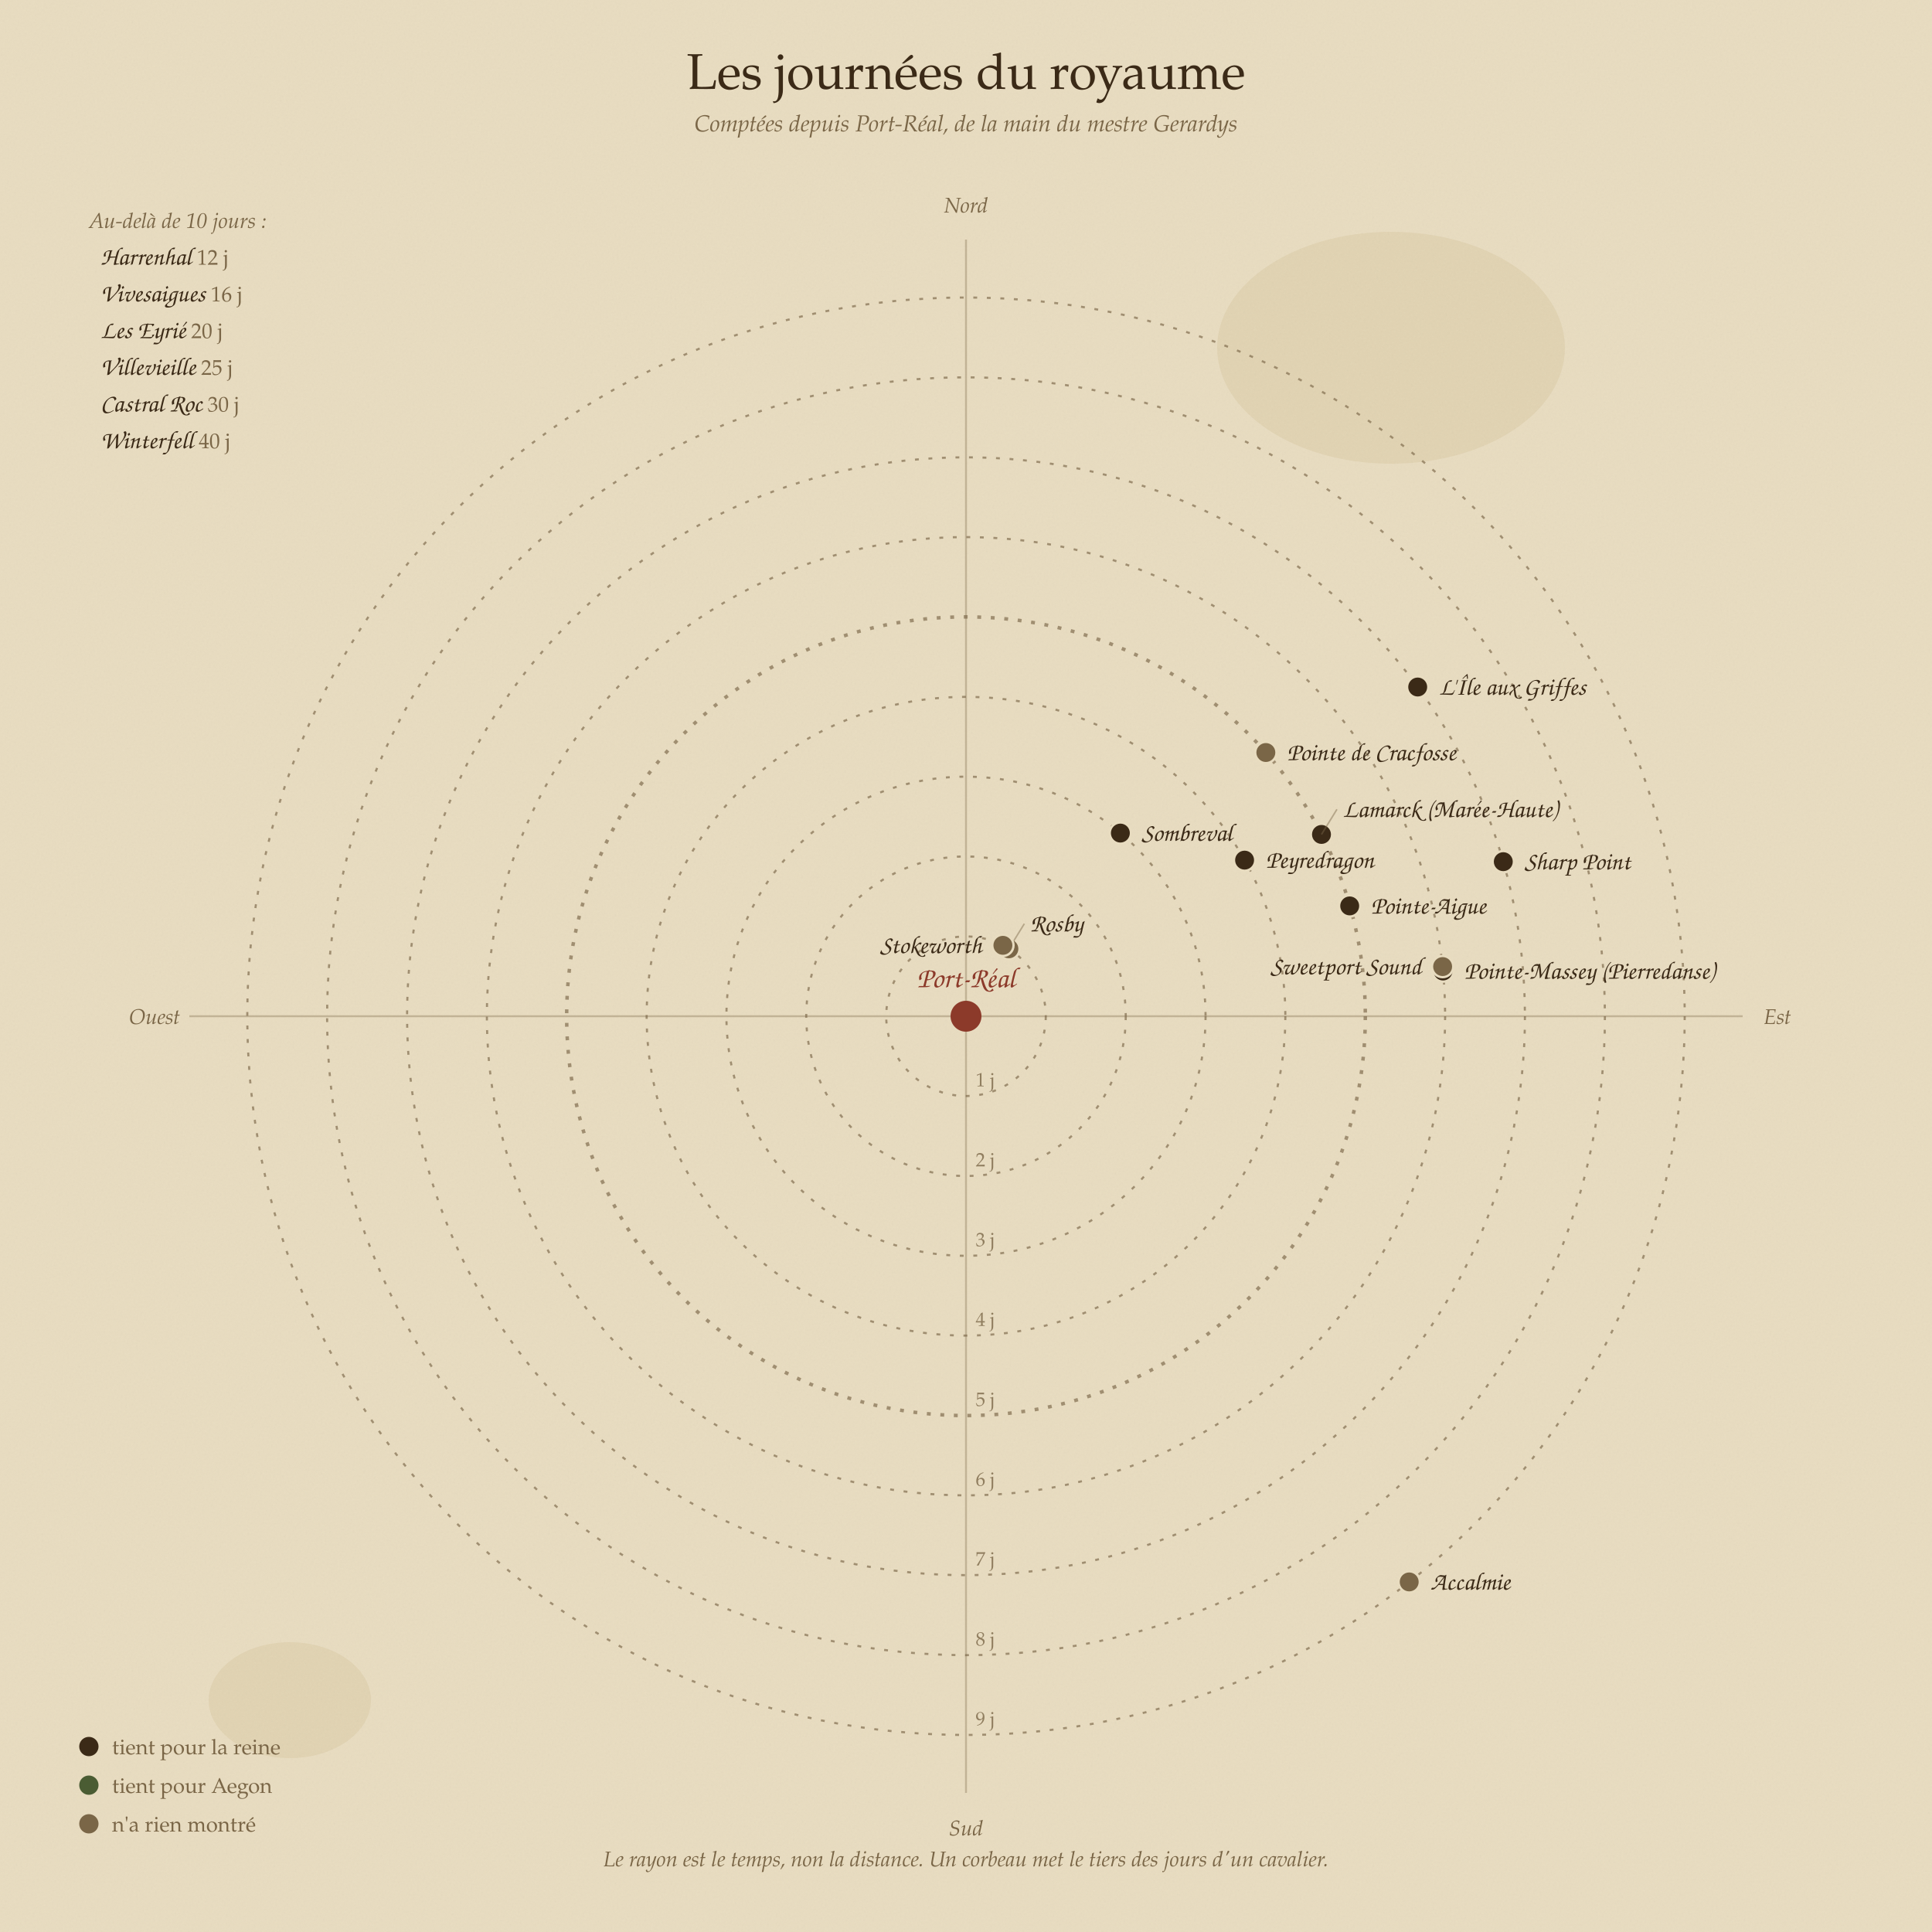
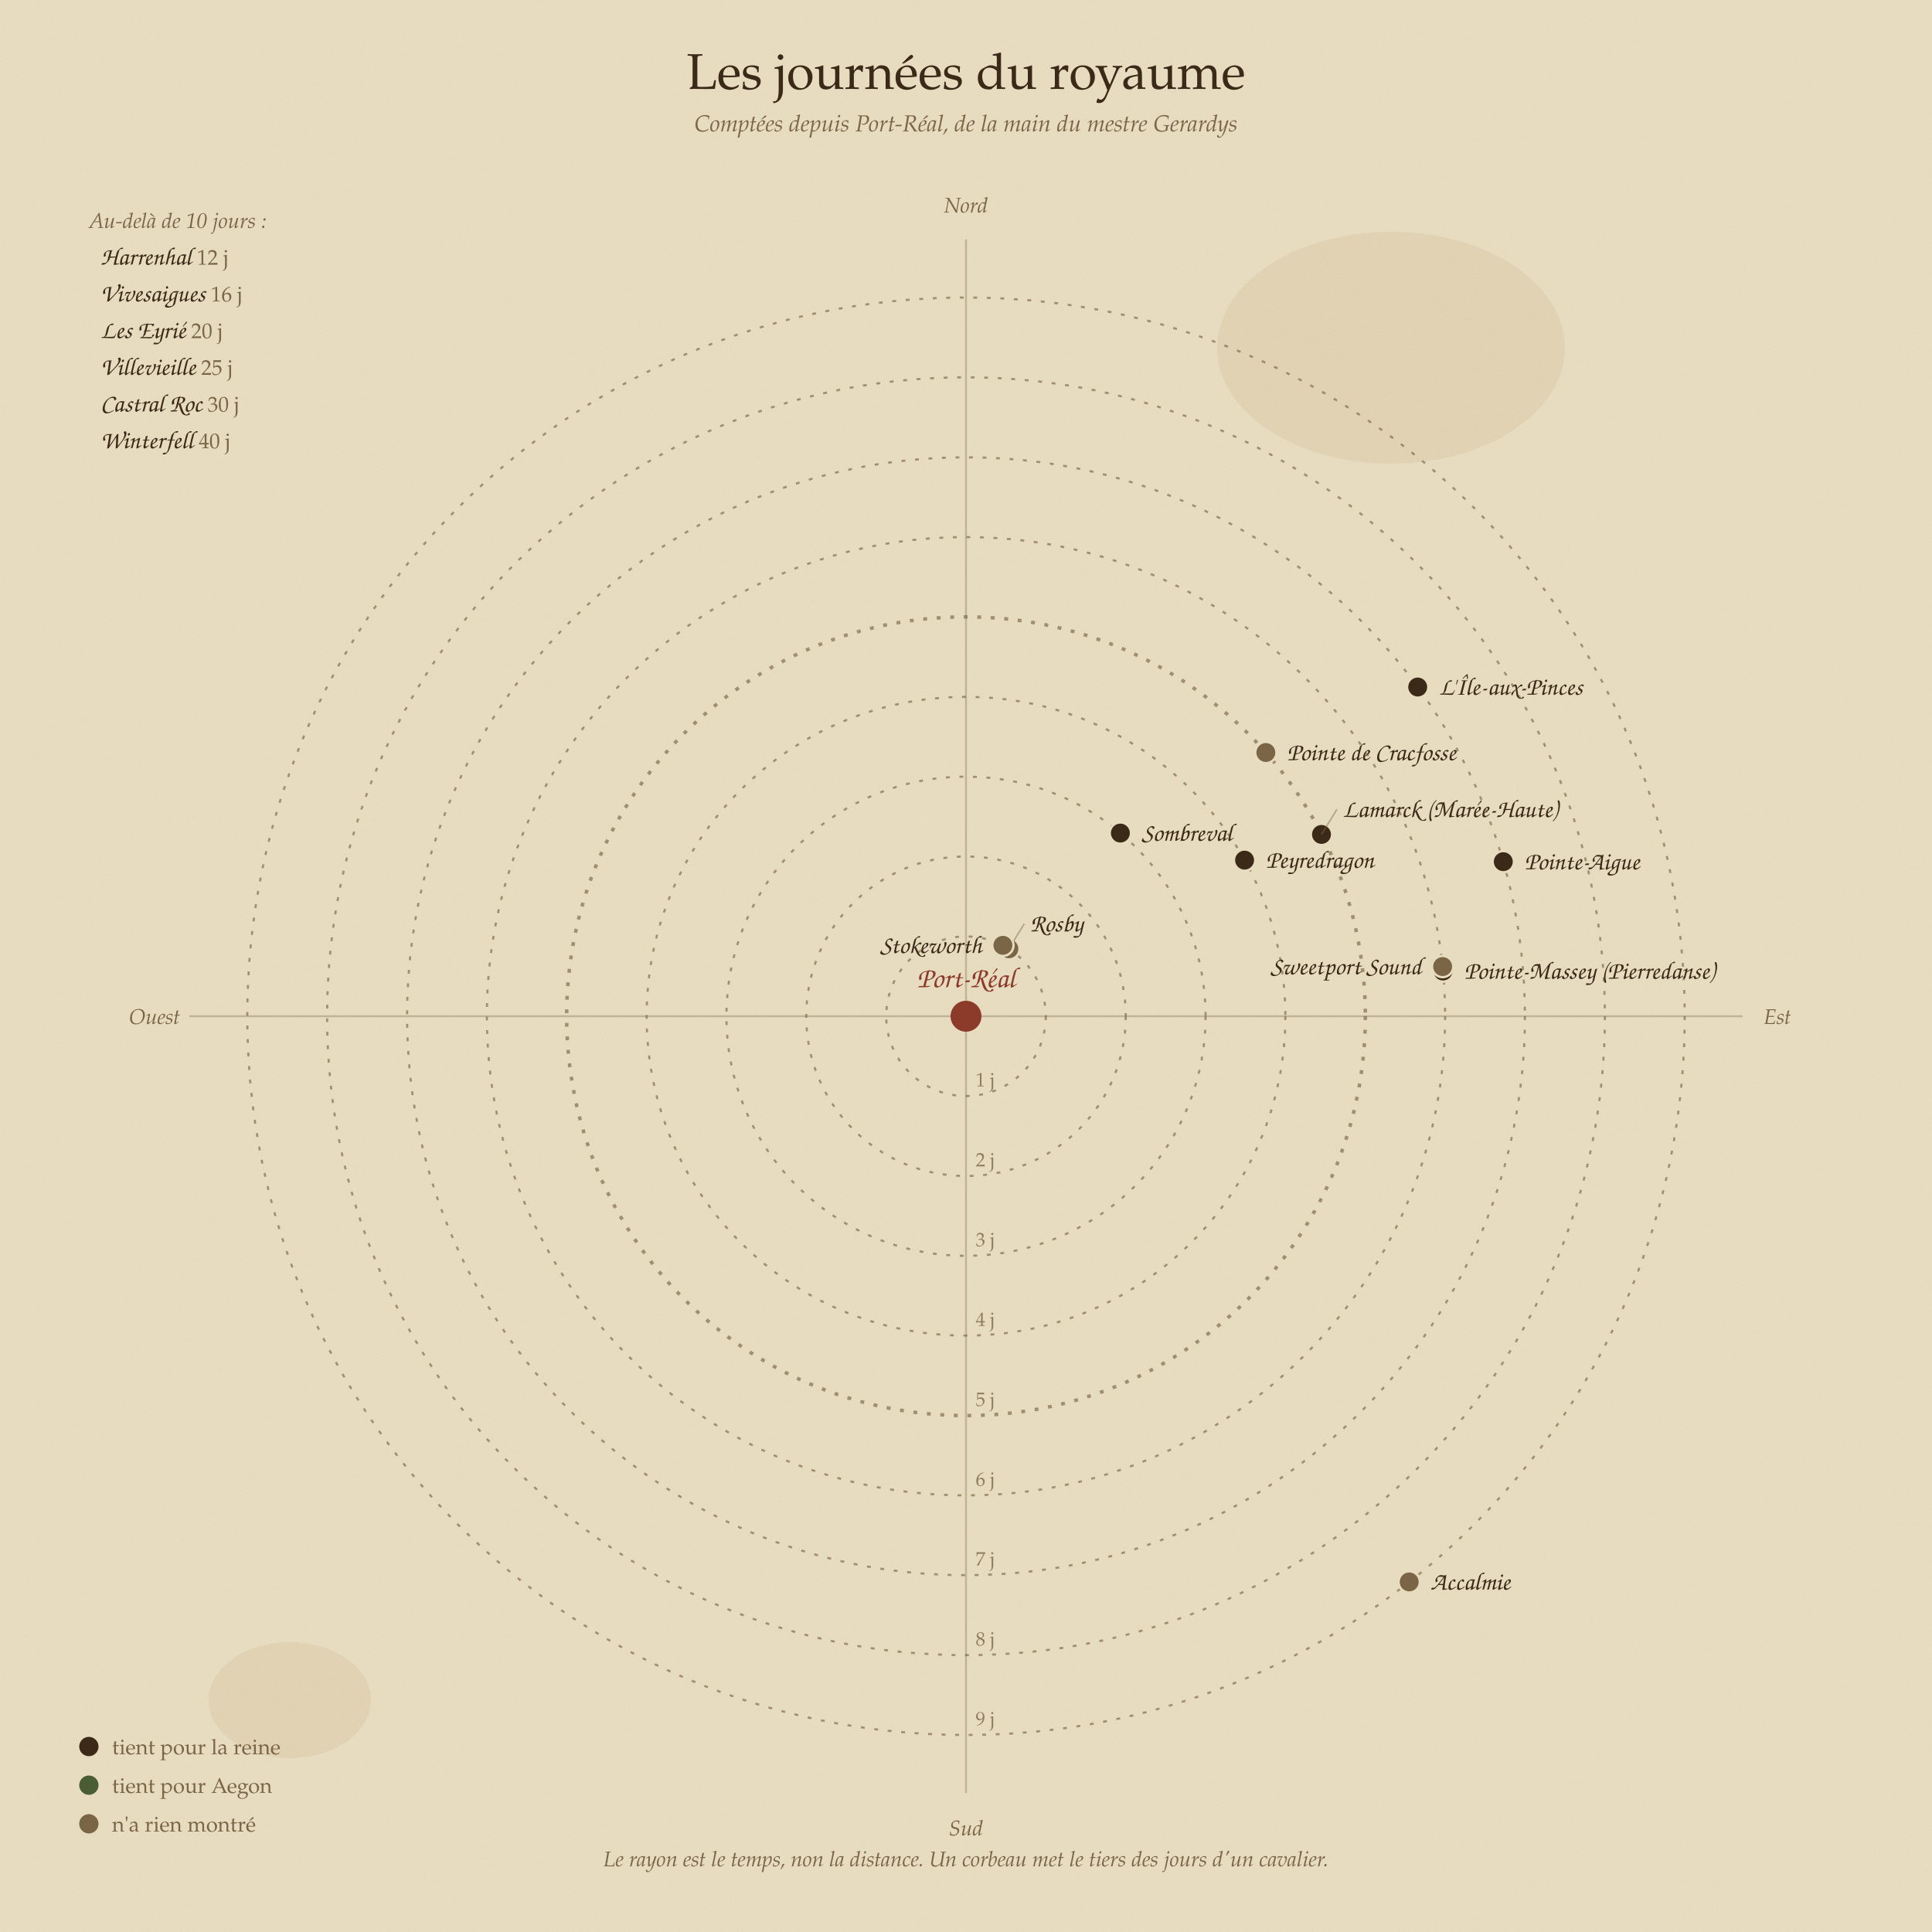
<svg xmlns="http://www.w3.org/2000/svg" viewBox="0 0 1000 1000" width="1000" height="1000">
  <defs>
    <filter id="grain">
      <feTurbulence type="fractalNoise" baseFrequency="0.9" numOctaves="4" result="b" />
      <feColorMatrix in="b" type="saturate" values="0" />
      <feComponentTransfer>
        <feFuncA type="linear" slope="0.06" />
      </feComponentTransfer>
      <feComposite operator="in" in2="SourceGraphic" />
    </filter>
  </defs>
  <rect width="1000" height="1000" fill="#e8dcc0" />
  <g opacity=".5">
    <ellipse cx="720" cy="180" rx="90" ry="60" fill="#d9c9a3" />
    <ellipse cx="150" cy="880" rx="42" ry="30" fill="#d9c9a3" />
  </g>
  <rect width="1000" height="1000" fill="#e8dcc0" filter="url(#grain)" />
  <text x="500" y="46" text-anchor="middle" font-family="'Palatino Linotype', 'Book Antiqua', Georgia, serif" font-size="26" fill="#3b2a17">Les journées du royaume</text>
  <text x="500" y="68" text-anchor="middle" font-family="'Palatino Linotype', 'Book Antiqua', Georgia, serif" font-size="12" font-style="italic" fill="#7a6647">Comptées depuis Port-Réal, de la main du mestre Gerardys</text>
  <circle cx="500.0" cy="526.0" r="41.3" fill="none" stroke="#7a6647" stroke-width="1.1" stroke-dasharray="2 5" opacity=".65" />
  <text x="505.0" y="562.3" font-family="'Palatino Linotype', 'Book Antiqua', Georgia, serif" font-size="10" fill="#7a6647" opacity=".8">1 j</text>
  <circle cx="500.0" cy="526.0" r="82.7" fill="none" stroke="#7a6647" stroke-width="1.1" stroke-dasharray="2 5" opacity=".65" />
  <text x="505.0" y="603.7" font-family="'Palatino Linotype', 'Book Antiqua', Georgia, serif" font-size="10" fill="#7a6647" opacity=".8">2 j</text>
  <circle cx="500.0" cy="526.0" r="124.0" fill="none" stroke="#7a6647" stroke-width="1.1" stroke-dasharray="2 5" opacity=".65" />
  <text x="505.0" y="645.0" font-family="'Palatino Linotype', 'Book Antiqua', Georgia, serif" font-size="10" fill="#7a6647" opacity=".8">3 j</text>
  <circle cx="500.0" cy="526.0" r="165.3" fill="none" stroke="#7a6647" stroke-width="1.1" stroke-dasharray="2 5" opacity=".65" />
  <text x="505.0" y="686.3" font-family="'Palatino Linotype', 'Book Antiqua', Georgia, serif" font-size="10" fill="#7a6647" opacity=".8">4 j</text>
  <circle cx="500.0" cy="526.0" r="206.7" fill="none" stroke="#7a6647" stroke-width="1.8" stroke-dasharray="2 5" opacity=".65" />
  <text x="505.0" y="727.7" font-family="'Palatino Linotype', 'Book Antiqua', Georgia, serif" font-size="10" fill="#7a6647" opacity=".8">5 j</text>
  <circle cx="500.0" cy="526.0" r="248.0" fill="none" stroke="#7a6647" stroke-width="1.1" stroke-dasharray="2 5" opacity=".65" />
  <text x="505.0" y="769.0" font-family="'Palatino Linotype', 'Book Antiqua', Georgia, serif" font-size="10" fill="#7a6647" opacity=".8">6 j</text>
  <circle cx="500.0" cy="526.0" r="289.3" fill="none" stroke="#7a6647" stroke-width="1.1" stroke-dasharray="2 5" opacity=".65" />
  <text x="505.0" y="810.3" font-family="'Palatino Linotype', 'Book Antiqua', Georgia, serif" font-size="10" fill="#7a6647" opacity=".8">7 j</text>
  <circle cx="500.0" cy="526.0" r="330.7" fill="none" stroke="#7a6647" stroke-width="1.1" stroke-dasharray="2 5" opacity=".65" />
  <text x="505.0" y="851.7" font-family="'Palatino Linotype', 'Book Antiqua', Georgia, serif" font-size="10" fill="#7a6647" opacity=".8">8 j</text>
  <circle cx="500.0" cy="526.0" r="372.0" fill="none" stroke="#7a6647" stroke-width="1.1" stroke-dasharray="2 5" opacity=".65" />
  <text x="505.0" y="893.0" font-family="'Palatino Linotype', 'Book Antiqua', Georgia, serif" font-size="10" fill="#7a6647" opacity=".8">9 j</text>
  <line x1="500.0" y1="526.0" x2="500.0" y2="124.0" stroke="#7a6647" stroke-width="1" opacity=".35" />
  <text x="500.0" y="110.0" text-anchor="middle" font-family="'Palatino Linotype', 'Book Antiqua', Georgia, serif" font-size="11" font-style="italic" fill="#7a6647">Nord</text>
  <line x1="500.0" y1="526.0" x2="902.0" y2="526.0" stroke="#7a6647" stroke-width="1" opacity=".35" />
  <text x="920.0" y="530.0" text-anchor="middle" font-family="'Palatino Linotype', 'Book Antiqua', Georgia, serif" font-size="11" font-style="italic" fill="#7a6647">Est</text>
  <line x1="500.0" y1="526.0" x2="500.0" y2="928.0" stroke="#7a6647" stroke-width="1" opacity=".35" />
  <text x="500.0" y="950.0" text-anchor="middle" font-family="'Palatino Linotype', 'Book Antiqua', Georgia, serif" font-size="11" font-style="italic" fill="#7a6647">Sud</text>
  <line x1="500.0" y1="526.0" x2="98.0" y2="526.0" stroke="#7a6647" stroke-width="1" opacity=".35" />
  <text x="80.0" y="530.0" text-anchor="middle" font-family="'Palatino Linotype', 'Book Antiqua', Georgia, serif" font-size="11" font-style="italic" fill="#7a6647">Ouest</text>
  <circle cx="522.2" cy="491.1" r="5.5" fill="#7a6647" stroke="#e8dcc0" stroke-width="1.2" />
  <line x1="522.2" y1="491.1" x2="530.2" y2="478.1" stroke="#7a6647" stroke-width=".8" opacity=".45" />
  <text x="533.2" y="482.1" text-anchor="start" font-family="'Segoe Script', 'Brush Script MT', 'Lucida Handwriting', cursive" font-size="13" fill="#3b2a17">Rosby</text>
  <circle cx="519.1" cy="489.3" r="5.5" fill="#7a6647" stroke="#e8dcc0" stroke-width="1.2" />
  <text x="508.1" y="493.3" text-anchor="end" font-family="'Segoe Script', 'Brush Script MT', 'Lucida Handwriting', cursive" font-size="13" fill="#3b2a17">Stokeworth</text>
  <circle cx="579.9" cy="431.2" r="5.5" fill="#3b2a17" stroke="#e8dcc0" stroke-width="1.2" />
  <text x="590.9" y="435.2" text-anchor="start" font-family="'Segoe Script', 'Brush Script MT', 'Lucida Handwriting', cursive" font-size="13" fill="#3b2a17">Sombreval</text>
  <circle cx="644.2" cy="445.2" r="5.5" fill="#3b2a17" stroke="#e8dcc0" stroke-width="1.2" />
  <text x="655.2" y="449.2" text-anchor="start" font-family="'Segoe Script', 'Brush Script MT', 'Lucida Handwriting', cursive" font-size="13" fill="#3b2a17">Peyredragon</text>
  <circle cx="684.0" cy="431.9" r="5.5" fill="#3b2a17" stroke="#e8dcc0" stroke-width="1.2" />
  <line x1="684.0" y1="431.9" x2="692.0" y2="418.9" stroke="#7a6647" stroke-width=".8" opacity=".45" />
  <text x="695.0" y="422.9" text-anchor="start" font-family="'Segoe Script', 'Brush Script MT', 'Lucida Handwriting', cursive" font-size="13" fill="#3b2a17">Lamarck (Marée-Haute)</text>
  <circle cx="655.2" cy="389.5" r="5.5" fill="#7a6647" stroke="#e8dcc0" stroke-width="1.2" />
  <text x="666.2" y="393.5" text-anchor="start" font-family="'Segoe Script', 'Brush Script MT', 'Lucida Handwriting', cursive" font-size="13" fill="#3b2a17">Pointe de Cracfosse</text>
-   <circle cx="698.6" cy="468.9" r="5.5" fill="#3b2a17" stroke="#e8dcc0" stroke-width="1.2" />
-   <text x="709.6" y="472.9" text-anchor="start" font-family="'Segoe Script', 'Brush Script MT', 'Lucida Handwriting', cursive" font-size="13" fill="#3b2a17">Pointe-Aigue</text>
  <circle cx="746.9" cy="502.6" r="5.5" fill="#3b2a17" stroke="#e8dcc0" stroke-width="1.2" />
  <text x="757.9" y="506.6" text-anchor="start" font-family="'Segoe Script', 'Brush Script MT', 'Lucida Handwriting', cursive" font-size="13" fill="#3b2a17">Pointe-Massey (Pierredanse)</text>
  <circle cx="746.7" cy="500.3" r="5.5" fill="#7a6647" stroke="#e8dcc0" stroke-width="1.2" />
  <text x="735.7" y="504.3" text-anchor="end" font-family="'Segoe Script', 'Brush Script MT', 'Lucida Handwriting', cursive" font-size="13" fill="#3b2a17">Sweetport Sound</text>
  <circle cx="733.8" cy="355.6" r="5.5" fill="#3b2a17" stroke="#e8dcc0" stroke-width="1.2" />
-   <text x="744.8" y="359.6" text-anchor="start" font-family="'Segoe Script', 'Brush Script MT', 'Lucida Handwriting', cursive" font-size="13" fill="#3b2a17">L'Île aux Griffes</text>
+   <text x="744.8" y="359.6" text-anchor="start" font-family="'Segoe Script', 'Brush Script MT', 'Lucida Handwriting', cursive" font-size="13" fill="#3b2a17">L'Île-aux-Pinces</text>
  <circle cx="778.1" cy="446.0" r="5.5" fill="#3b2a17" stroke="#e8dcc0" stroke-width="1.2" />
-   <text x="789.1" y="450.0" text-anchor="start" font-family="'Segoe Script', 'Brush Script MT', 'Lucida Handwriting', cursive" font-size="13" fill="#3b2a17">Sharp Point</text>
+   <text x="789.1" y="450.0" text-anchor="start" font-family="'Segoe Script', 'Brush Script MT', 'Lucida Handwriting', cursive" font-size="13" fill="#3b2a17">Pointe-Aigue</text>
  <circle cx="729.4" cy="818.8" r="5.5" fill="#7a6647" stroke="#e8dcc0" stroke-width="1.2" />
  <text x="740.4" y="822.8" text-anchor="start" font-family="'Segoe Script', 'Brush Script MT', 'Lucida Handwriting', cursive" font-size="13" fill="#3b2a17">Accalmie</text>
  <circle cx="500.0" cy="526.0" r="8" fill="#8c3a2a" />
  <text x="500.0" y="511.0" text-anchor="middle" font-family="'Segoe Script', 'Brush Script MT', 'Lucida Handwriting', cursive" font-size="15" fill="#8c3a2a">Port-Réal</text>
  <text x="46" y="118" font-family="'Palatino Linotype', 'Book Antiqua', Georgia, serif" font-size="11" font-style="italic" fill="#7a6647">Au-delà de 10 jours :</text>
  <text x="52" y="137" font-family="'Segoe Script', 'Brush Script MT', 'Lucida Handwriting', cursive" font-size="13" fill="#3b2a17">Harrenhal <tspan fill="#7a6647" font-family="'Palatino Linotype', 'Book Antiqua', Georgia, serif" font-size="11">12 j</tspan>
  </text>
  <text x="52" y="156" font-family="'Segoe Script', 'Brush Script MT', 'Lucida Handwriting', cursive" font-size="13" fill="#3b2a17">Vivesaigues <tspan fill="#7a6647" font-family="'Palatino Linotype', 'Book Antiqua', Georgia, serif" font-size="11">16 j</tspan>
  </text>
  <text x="52" y="175" font-family="'Segoe Script', 'Brush Script MT', 'Lucida Handwriting', cursive" font-size="13" fill="#3b2a17">Les Eyrié <tspan fill="#7a6647" font-family="'Palatino Linotype', 'Book Antiqua', Georgia, serif" font-size="11">20 j</tspan>
  </text>
  <text x="52" y="194" font-family="'Segoe Script', 'Brush Script MT', 'Lucida Handwriting', cursive" font-size="13" fill="#3b2a17">Villevieille <tspan fill="#7a6647" font-family="'Palatino Linotype', 'Book Antiqua', Georgia, serif" font-size="11">25 j</tspan>
  </text>
  <text x="52" y="213" font-family="'Segoe Script', 'Brush Script MT', 'Lucida Handwriting', cursive" font-size="13" fill="#3b2a17">Castral Roc <tspan fill="#7a6647" font-family="'Palatino Linotype', 'Book Antiqua', Georgia, serif" font-size="11">30 j</tspan>
  </text>
  <text x="52" y="232" font-family="'Segoe Script', 'Brush Script MT', 'Lucida Handwriting', cursive" font-size="13" fill="#3b2a17">Winterfell <tspan fill="#7a6647" font-family="'Palatino Linotype', 'Book Antiqua', Georgia, serif" font-size="11">40 j</tspan>
  </text>
  <text x="500" y="966" text-anchor="middle" font-family="'Palatino Linotype', 'Book Antiqua', Georgia, serif" font-size="11" font-style="italic" fill="#7a6647">Le rayon est le temps, non la distance. Un corbeau met le tiers des jours d'un cavalier.</text>
  <g font-family="'Palatino Linotype', 'Book Antiqua', Georgia, serif" font-size="11" fill="#7a6647">
    <circle cx="46" cy="904" r="5" fill="#3b2a17" />
    <text x="58" y="908">tient pour la reine</text>
    <circle cx="46" cy="924" r="5" fill="#4a5c33" />
    <text x="58" y="928">tient pour Aegon</text>
    <circle cx="46" cy="944" r="5" fill="#7a6647" />
    <text x="58" y="948">n'a rien montré</text>
  </g>
</svg>
